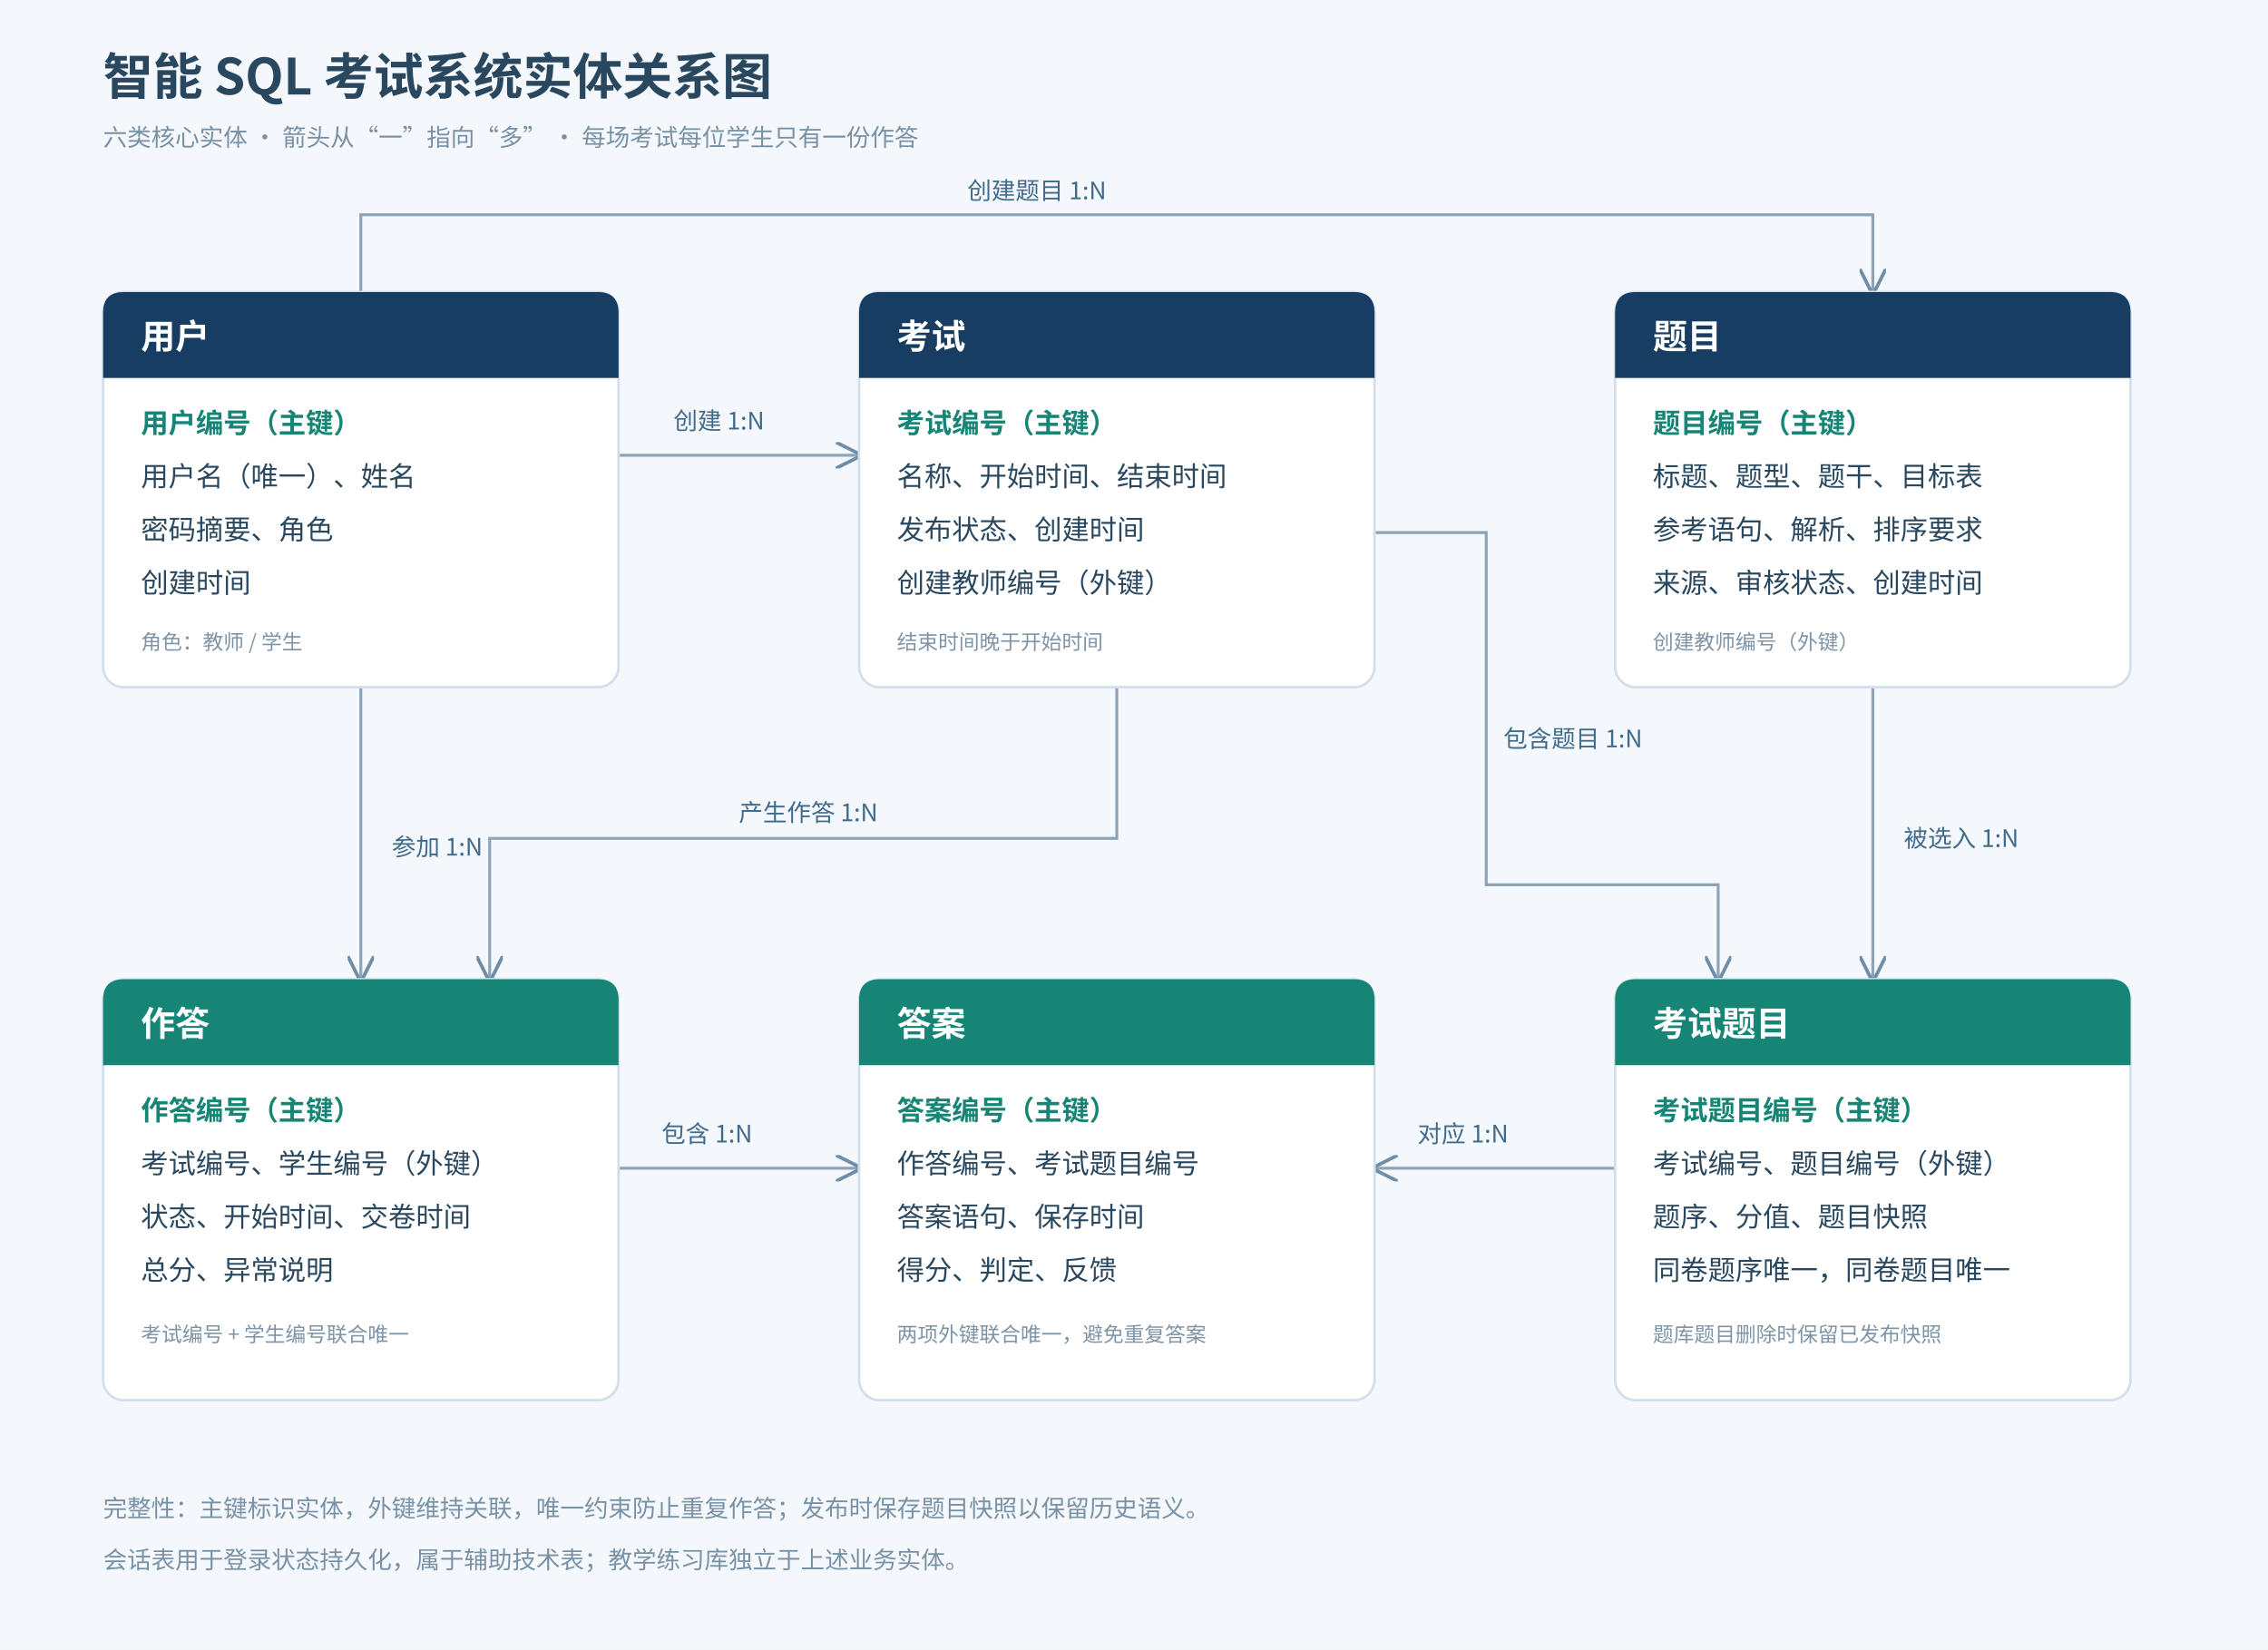
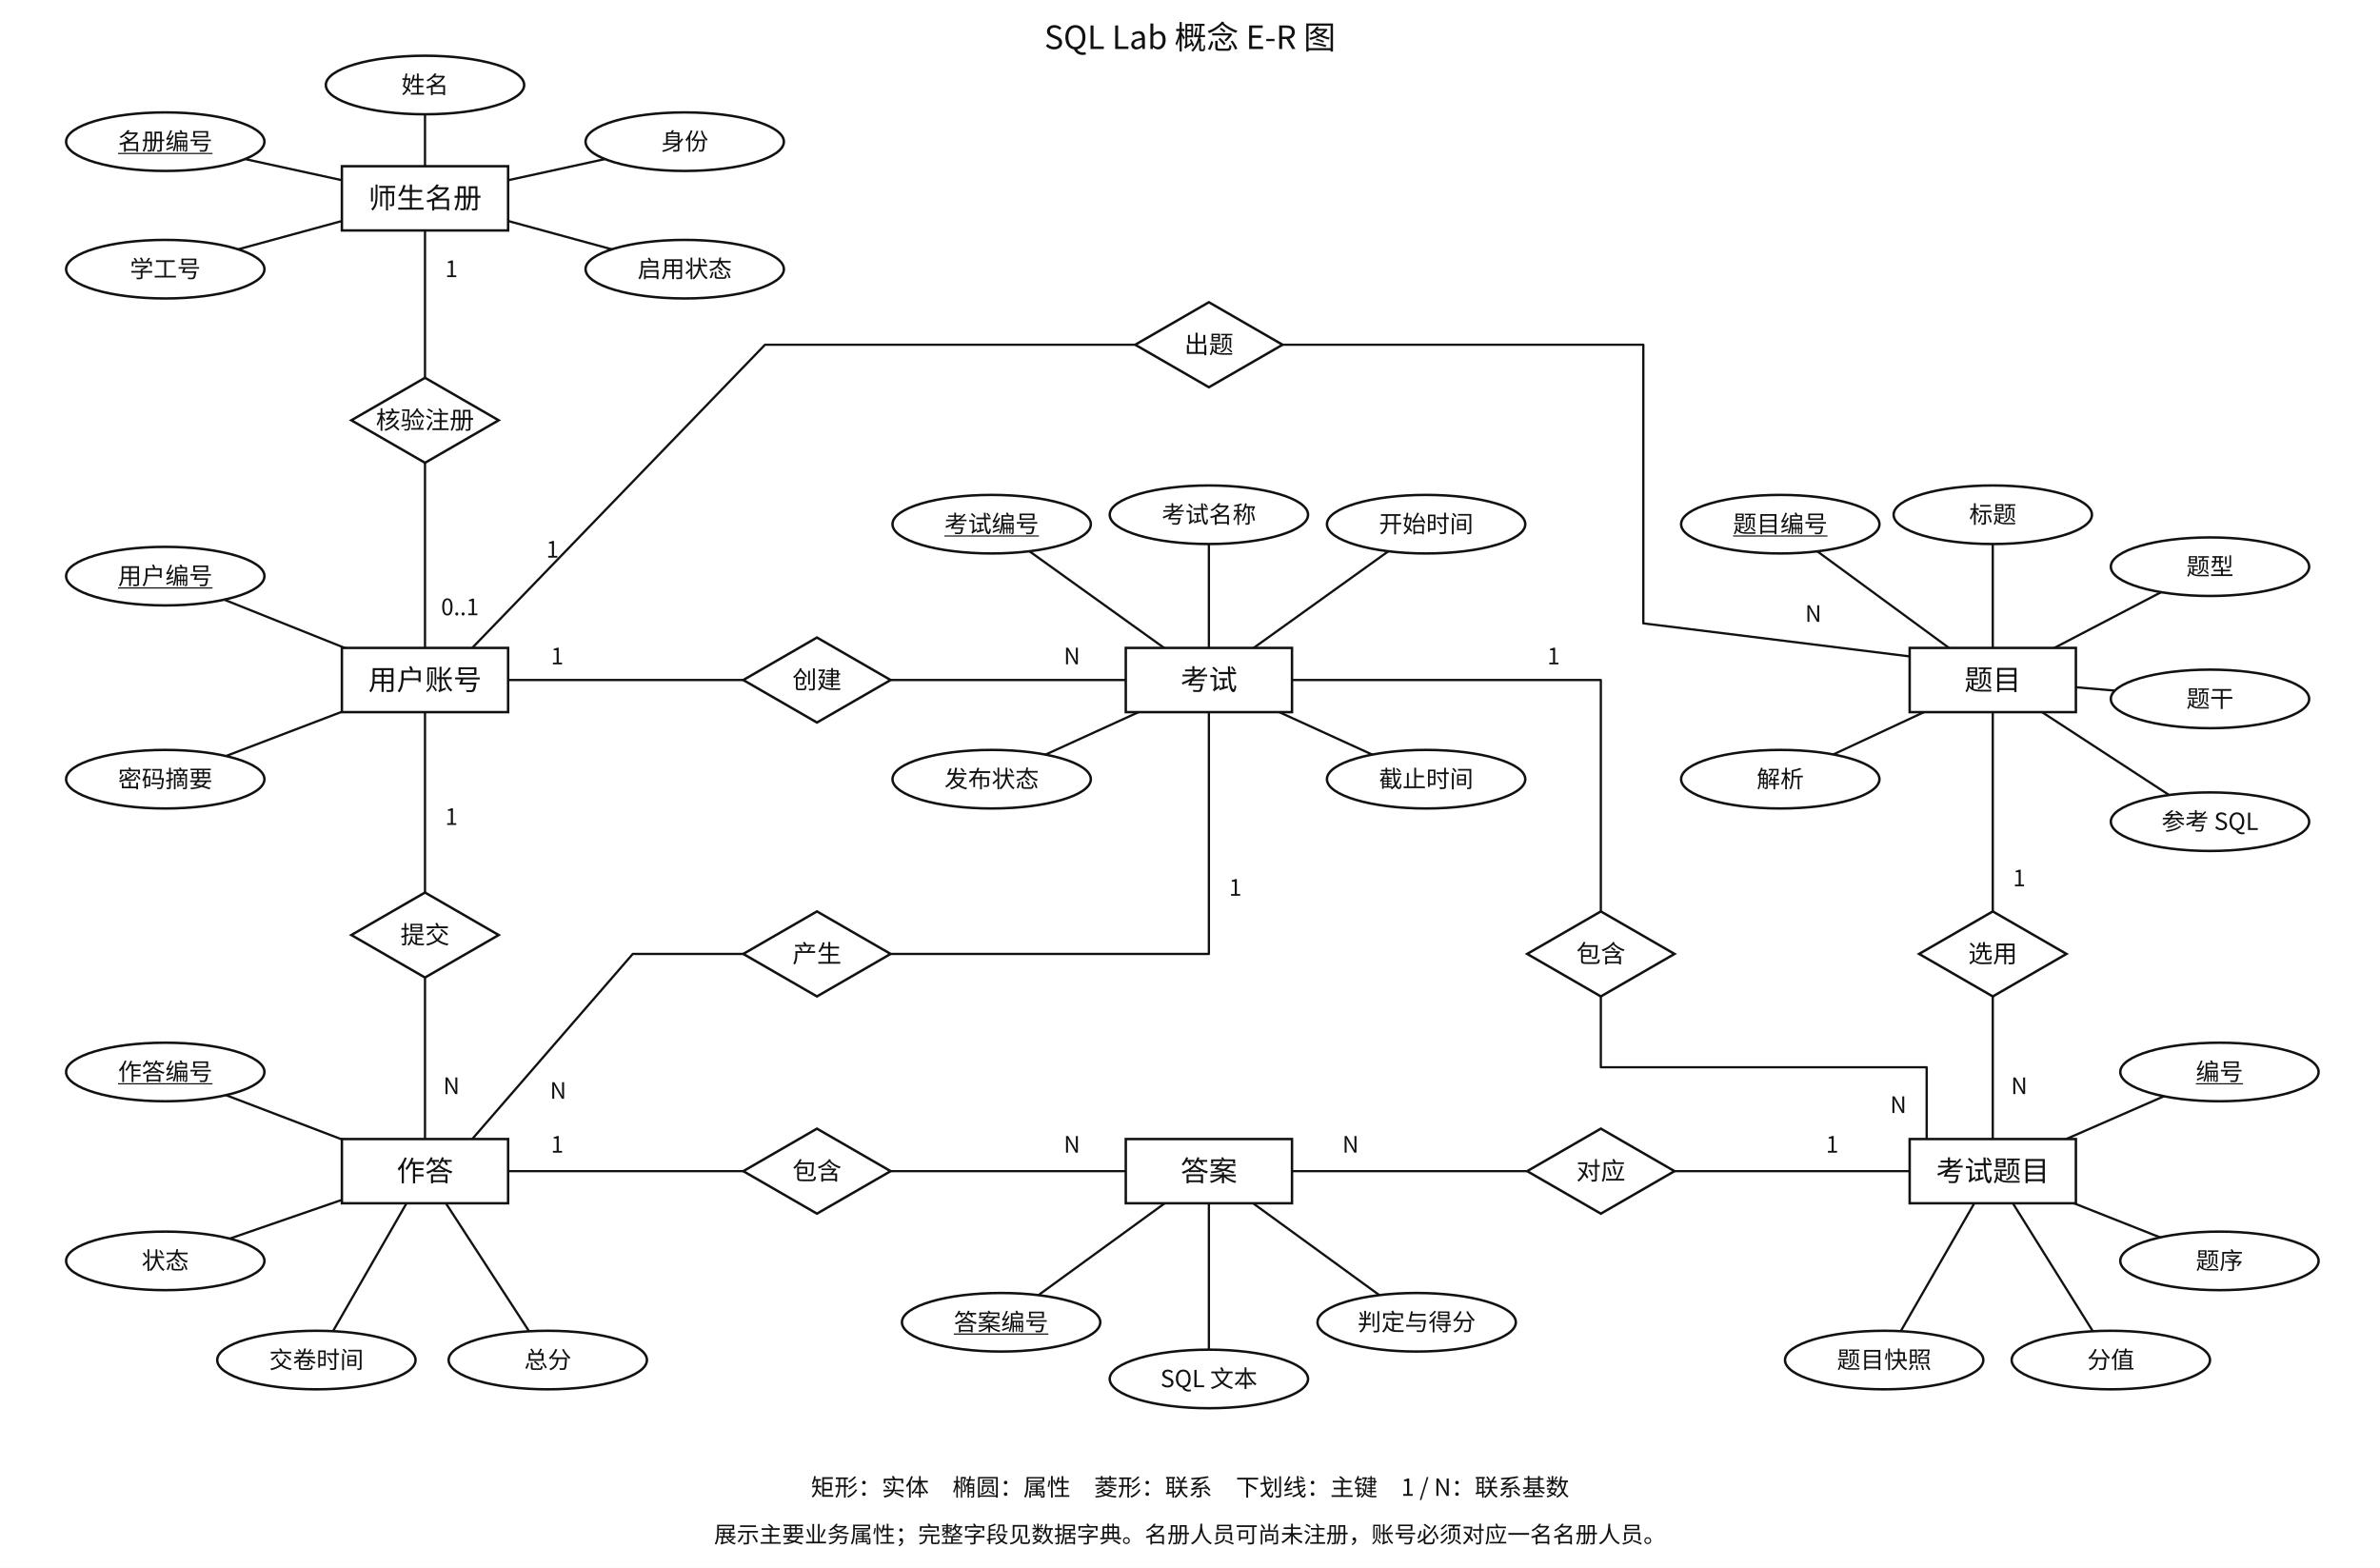
- <svg xmlns="http://www.w3.org/2000/svg" width="1320" height="960" viewBox="0 0 1320 960" role="img" aria-labelledby="title desc">
-   <defs>
-     <marker id="arrow" markerWidth="9" markerHeight="9" refX="8" refY="4.5" orient="auto">
-       <path d="M0 0L9 4.5L0 9" fill="none" stroke="#708da8" stroke-width="1.2" />
-     </marker>
-   </defs>
-   <style>text{font-family:'Microsoft YaHei','Noto Sans CJK SC',sans-serif;fill:#29485f}.title{font-size:29px;font-weight:600}.sub{font-size:14px;fill:#7891a5}.head{font-size:20px;font-weight:600;fill:white}.field{font-size:16px}.hint{font-size:12px;fill:#7d94a7}.edge{fill:none;stroke:#8ca4b7;stroke-width:1.7;marker-end:url(#arrow)}.label{font-size:14px;fill:#406b8b;paint-order:stroke;stroke:#f4f8fc;stroke-width:7px;stroke-linejoin:round}.box{fill:white;stroke:#d3e0eb;stroke-width:1.5}.pk{fill:#168575;font-weight:600}</style>
-   <rect width="1320" height="960" fill="#f4f8fc" />
-   <text x="60" y="55" class="title">智能 SQL 考试系统实体关系图</text>
-   <text x="60" y="85" class="sub">六类核心实体 · 箭头从“一”指向“多” · 每场考试每位学生只有一份作答</text>
-   <path class="edge" d="M360 265H500" />
-   <text x="392" y="250" class="label">创建 1:N</text>
-   <path class="edge" d="M210 170V125H1090V170" />
-   <text x="563" y="116" class="label">创建题目 1:N</text>
-   <path class="edge" d="M210 400V570" />
-   <text x="228" y="498" class="label">参加 1:N</text>
-   <path class="edge" d="M650 400V488H285V570" />
-   <text x="430" y="478" class="label">产生作答 1:N</text>
-   <path class="edge" d="M800 310H865V515H1000V570" />
-   <text x="875" y="435" class="label">包含题目 1:N</text>
-   <path class="edge" d="M1090 400V570" />
-   <text x="1108" y="493" class="label">被选入 1:N</text>
-   <path class="edge" d="M360 680H500" />
-   <text x="385" y="665" class="label">包含 1:N</text>
-   <path class="edge" d="M940 680H800" />
-   <text x="825" y="665" class="label">对应 1:N</text>
-   <g transform="translate(60 170)">
-     <rect class="box" width="300" height="230" rx="12" />
-     <path d="M12 0H288Q300 0 300 12V50H0V12Q0 0 12 0" fill="#183d62" />
-     <text x="22" y="33" class="head">用户</text>
-     <text x="22" y="82" class="field pk">用户编号（主键）</text>
-     <text x="22" y="113" class="field">用户名（唯一）、姓名</text>
-     <text x="22" y="144" class="field">密码摘要、角色</text>
-     <text x="22" y="175" class="field">创建时间</text>
-     <text x="22" y="208" class="hint">角色：教师 / 学生</text>
+ <svg xmlns="http://www.w3.org/2000/svg" width="2520" height="1660" viewBox="0 0 2520 1660">
+   <rect width="2520" height="1660" fill="white" />
+   <g fill="none" stroke="#111" stroke-width="2.4" stroke-linejoin="round">
+     <polyline points="450,210 175,150" />
+     <polyline points="450,210 175,285" />
+     <polyline points="450,210 450,90" />
+     <polyline points="450,210 725,150" />
+     <polyline points="450,210 725,285" />
+     <polyline points="450,720 175,610" />
+     <polyline points="450,720 175,825" />
+     <polyline points="1280,720 1050,555" />
+     <polyline points="1280,720 1280,545" />
+     <polyline points="1280,720 1510,555" />
+     <polyline points="1280,720 1510,825" />
+     <polyline points="1280,720 1050,825" />
+     <polyline points="2110,720 1885,555" />
+     <polyline points="2110,720 2110,545" />
+     <polyline points="2110,720 2340,600" />
+     <polyline points="2110,720 2340,740" />
+     <polyline points="2110,720 2340,870" />
+     <polyline points="2110,720 1885,825" />
+     <polyline points="450,1240 175,1135" />
+     <polyline points="450,1240 175,1335" />
+     <polyline points="450,1240 335,1440" />
+     <polyline points="450,1240 580,1440" />
+     <polyline points="1280,1240 1060,1400" />
+     <polyline points="1280,1240 1280,1460" />
+     <polyline points="1280,1240 1500,1400" />
+     <polyline points="2110,1240 2350,1135" />
+     <polyline points="2110,1240 2350,1335" />
+     <polyline points="2110,1240 2235,1440" />
+     <polyline points="2110,1240 1995,1440" />
+     <polyline points="450,244 450,400" />
+     <polyline points="450,490 450,686" />
+     <polyline points="500,686 810,365 1202,365" />
+     <polyline points="1358,365 1740,365 1740,660 2022,695" />
+     <polyline points="538,720 787,720" />
+     <polyline points="943,720 1192,720" />
+     <polyline points="450,754 450,945" />
+     <polyline points="450,1035 450,1206" />
+     <polyline points="1280,754 1280,1010 943,1010" />
+     <polyline points="787,1010 670,1010 500,1206" />
+     <polyline points="1368,720 1695,720 1695,965" />
+     <polyline points="1695,1055 1695,1130 2040,1130 2040,1206" />
+     <polyline points="2110,754 2110,965" />
+     <polyline points="2110,1055 2110,1206" />
+     <polyline points="538,1240 787,1240" />
+     <polyline points="943,1240 1192,1240" />
+     <polyline points="2022,1240 1773,1240" />
+     <polyline points="1617,1240 1368,1240" />
  </g>
-   <g transform="translate(500 170)">
-     <rect class="box" width="300" height="230" rx="12" />
-     <path d="M12 0H288Q300 0 300 12V50H0V12Q0 0 12 0" fill="#183d62" />
-     <text x="22" y="33" class="head">考试</text>
-     <text x="22" y="82" class="field pk">考试编号（主键）</text>
-     <text x="22" y="113" class="field">名称、开始时间、结束时间</text>
-     <text x="22" y="144" class="field">发布状态、创建时间</text>
-     <text x="22" y="175" class="field">创建教师编号（外键）</text>
-     <text x="22" y="208" class="hint">结束时间晚于开始时间</text>
+   <g fill="white" stroke="#111" stroke-width="2.6">
+     <rect x="362" y="176" width="176" height="68" />
+     <ellipse cx="175" cy="150" rx="105" ry="31" />
+     <ellipse cx="175" cy="285" rx="105" ry="31" />
+     <ellipse cx="450" cy="90" rx="105" ry="31" />
+     <ellipse cx="725" cy="150" rx="105" ry="31" />
+     <ellipse cx="725" cy="285" rx="105" ry="31" />
+     <rect x="362" y="686" width="176" height="68" />
+     <ellipse cx="175" cy="610" rx="105" ry="31" />
+     <ellipse cx="175" cy="825" rx="105" ry="31" />
+     <rect x="1192" y="686" width="176" height="68" />
+     <ellipse cx="1050" cy="555" rx="105" ry="31" />
+     <ellipse cx="1280" cy="545" rx="105" ry="31" />
+     <ellipse cx="1510" cy="555" rx="105" ry="31" />
+     <ellipse cx="1510" cy="825" rx="105" ry="31" />
+     <ellipse cx="1050" cy="825" rx="105" ry="31" />
+     <rect x="2022" y="686" width="176" height="68" />
+     <ellipse cx="1885" cy="555" rx="105" ry="31" />
+     <ellipse cx="2110" cy="545" rx="105" ry="31" />
+     <ellipse cx="2340" cy="600" rx="105" ry="31" />
+     <ellipse cx="2340" cy="740" rx="105" ry="31" />
+     <ellipse cx="2340" cy="870" rx="105" ry="31" />
+     <ellipse cx="1885" cy="825" rx="105" ry="31" />
+     <rect x="362" y="1206" width="176" height="68" />
+     <ellipse cx="175" cy="1135" rx="105" ry="31" />
+     <ellipse cx="175" cy="1335" rx="105" ry="31" />
+     <ellipse cx="335" cy="1440" rx="105" ry="31" />
+     <ellipse cx="580" cy="1440" rx="105" ry="31" />
+     <rect x="1192" y="1206" width="176" height="68" />
+     <ellipse cx="1060" cy="1400" rx="105" ry="31" />
+     <ellipse cx="1280" cy="1460" rx="105" ry="31" />
+     <ellipse cx="1500" cy="1400" rx="105" ry="31" />
+     <rect x="2022" y="1206" width="176" height="68" />
+     <ellipse cx="2350" cy="1135" rx="105" ry="31" />
+     <ellipse cx="2350" cy="1335" rx="105" ry="31" />
+     <ellipse cx="2235" cy="1440" rx="105" ry="31" />
+     <ellipse cx="1995" cy="1440" rx="105" ry="31" />
+     <polygon points="372,445 450,400 528,445 450,490" />
+     <polygon points="1202,365 1280,320 1358,365 1280,410" />
+     <polygon points="787,720 865,675 943,720 865,765" />
+     <polygon points="372,990 450,945 528,990 450,1035" />
+     <polygon points="787,1010 865,965 943,1010 865,1055" />
+     <polygon points="1617,1010 1695,965 1773,1010 1695,1055" />
+     <polygon points="2032,1010 2110,965 2188,1010 2110,1055" />
+     <polygon points="787,1240 865,1195 943,1240 865,1285" />
+     <polygon points="1617,1240 1695,1195 1773,1240 1695,1285" />
  </g>
-   <g transform="translate(940 170)">
-     <rect class="box" width="300" height="230" rx="12" />
-     <path d="M12 0H288Q300 0 300 12V50H0V12Q0 0 12 0" fill="#183d62" />
-     <text x="22" y="33" class="head">题目</text>
-     <text x="22" y="82" class="field pk">题目编号（主键）</text>
-     <text x="22" y="113" class="field">标题、题型、题干、目标表</text>
-     <text x="22" y="144" class="field">参考语句、解析、排序要求</text>
-     <text x="22" y="175" class="field">来源、审核状态、创建时间</text>
-     <text x="22" y="208" class="hint">创建教师编号（外键）</text>
+   <g fill="#111" font-family="Microsoft YaHei, Noto Sans CJK SC, sans-serif" text-anchor="middle" dominant-baseline="middle">
+     <text x="450" y="210" font-size="30">师生名册</text>
+     <text x="175" y="150" font-size="25" text-decoration="underline">名册编号</text>
+     <text x="175" y="285" font-size="25">学工号</text>
+     <text x="450" y="90" font-size="25">姓名</text>
+     <text x="725" y="150" font-size="25">身份</text>
+     <text x="725" y="285" font-size="25">启用状态</text>
+     <text x="450" y="720" font-size="30">用户账号</text>
+     <text x="175" y="610" font-size="25" text-decoration="underline">用户编号</text>
+     <text x="175" y="825" font-size="25">密码摘要</text>
+     <text x="1280" y="720" font-size="30">考试</text>
+     <text x="1050" y="555" font-size="25" text-decoration="underline">考试编号</text>
+     <text x="1280" y="545" font-size="25">考试名称</text>
+     <text x="1510" y="555" font-size="25">开始时间</text>
+     <text x="1510" y="825" font-size="25">截止时间</text>
+     <text x="1050" y="825" font-size="25">发布状态</text>
+     <text x="2110" y="720" font-size="30">题目</text>
+     <text x="1885" y="555" font-size="25" text-decoration="underline">题目编号</text>
+     <text x="2110" y="545" font-size="25">标题</text>
+     <text x="2340" y="600" font-size="25">题型</text>
+     <text x="2340" y="740" font-size="25">题干</text>
+     <text x="2340" y="870" font-size="25">参考 SQL</text>
+     <text x="1885" y="825" font-size="25">解析</text>
+     <text x="450" y="1240" font-size="30">作答</text>
+     <text x="175" y="1135" font-size="25" text-decoration="underline">作答编号</text>
+     <text x="175" y="1335" font-size="25">状态</text>
+     <text x="335" y="1440" font-size="25">交卷时间</text>
+     <text x="580" y="1440" font-size="25">总分</text>
+     <text x="1280" y="1240" font-size="30">答案</text>
+     <text x="1060" y="1400" font-size="25" text-decoration="underline">答案编号</text>
+     <text x="1280" y="1460" font-size="25">SQL 文本</text>
+     <text x="1500" y="1400" font-size="25">判定与得分</text>
+     <text x="2110" y="1240" font-size="30">考试题目</text>
+     <text x="2350" y="1135" font-size="25" text-decoration="underline">编号</text>
+     <text x="2350" y="1335" font-size="25">题序</text>
+     <text x="2235" y="1440" font-size="25">分值</text>
+     <text x="1995" y="1440" font-size="25">题目快照</text>
+     <text x="450" y="445" font-size="26">核验注册</text>
+     <text x="478" y="285" font-size="24">1</text>
+     <text x="487" y="643" font-size="24">0..1</text>
+     <text x="1280" y="365" font-size="26">出题</text>
+     <text x="585" y="582" font-size="24">1</text>
+     <text x="1920" y="650" font-size="24">N</text>
+     <text x="865" y="720" font-size="26">创建</text>
+     <text x="590" y="695" font-size="24">1</text>
+     <text x="1135" y="695" font-size="24">N</text>
+     <text x="450" y="990" font-size="26">提交</text>
+     <text x="478" y="865" font-size="24">1</text>
+     <text x="478" y="1150" font-size="24">N</text>
+     <text x="865" y="1010" font-size="26">产生</text>
+     <text x="1308" y="940" font-size="24">1</text>
+     <text x="591" y="1155" font-size="24">N</text>
+     <text x="1695" y="1010" font-size="26">包含</text>
+     <text x="1645" y="695" font-size="24">1</text>
+     <text x="2010" y="1170" font-size="24">N</text>
+     <text x="2110" y="1010" font-size="26">选用</text>
+     <text x="2138" y="930" font-size="24">1</text>
+     <text x="2138" y="1150" font-size="24">N</text>
+     <text x="865" y="1240" font-size="26">包含</text>
+     <text x="590" y="1212" font-size="24">1</text>
+     <text x="1135" y="1212" font-size="24">N</text>
+     <text x="1695" y="1240" font-size="26">对应</text>
+     <text x="1940" y="1212" font-size="24">1</text>
+     <text x="1430" y="1212" font-size="24">N</text>
+     <text x="1260" y="40" font-size="34">SQL Lab 概念 E-R 图</text>
+     <text x="1260" y="1575" font-size="25">矩形：实体　椭圆：属性　菱形：联系　下划线：主键　1 / N：联系基数</text>
+     <text x="1260" y="1625" font-size="24">展示主要业务属性；完整字段见数据字典。名册人员可尚未注册，账号必须对应一名名册人员。</text>
  </g>
-   <g transform="translate(60 570)">
-     <rect class="box" width="300" height="245" rx="12" />
-     <path d="M12 0H288Q300 0 300 12V50H0V12Q0 0 12 0" fill="#168575" />
-     <text x="22" y="33" class="head">作答</text>
-     <text x="22" y="82" class="field pk">作答编号（主键）</text>
-     <text x="22" y="113" class="field">考试编号、学生编号（外键）</text>
-     <text x="22" y="144" class="field">状态、开始时间、交卷时间</text>
-     <text x="22" y="175" class="field">总分、异常说明</text>
-     <text x="22" y="211" class="hint">考试编号 + 学生编号联合唯一</text>
-   </g>
-   <g transform="translate(500 570)">
-     <rect class="box" width="300" height="245" rx="12" />
-     <path d="M12 0H288Q300 0 300 12V50H0V12Q0 0 12 0" fill="#168575" />
-     <text x="22" y="33" class="head">答案</text>
-     <text x="22" y="82" class="field pk">答案编号（主键）</text>
-     <text x="22" y="113" class="field">作答编号、考试题目编号</text>
-     <text x="22" y="144" class="field">答案语句、保存时间</text>
-     <text x="22" y="175" class="field">得分、判定、反馈</text>
-     <text x="22" y="211" class="hint">两项外键联合唯一，避免重复答案</text>
-   </g>
-   <g transform="translate(940 570)">
-     <rect class="box" width="300" height="245" rx="12" />
-     <path d="M12 0H288Q300 0 300 12V50H0V12Q0 0 12 0" fill="#168575" />
-     <text x="22" y="33" class="head">考试题目</text>
-     <text x="22" y="82" class="field pk">考试题目编号（主键）</text>
-     <text x="22" y="113" class="field">考试编号、题目编号（外键）</text>
-     <text x="22" y="144" class="field">题序、分值、题目快照</text>
-     <text x="22" y="175" class="field">同卷题序唯一，同卷题目唯一</text>
-     <text x="22" y="211" class="hint">题库题目删除时保留已发布快照</text>
-   </g>
-   <text x="60" y="883" class="sub">完整性：主键标识实体，外键维持关联，唯一约束防止重复作答；发布时保存题目快照以保留历史语义。</text>
-   <text x="60" y="913" class="sub">会话表用于登录状态持久化，属于辅助技术表；教学练习库独立于上述业务实体。</text>
</svg>
